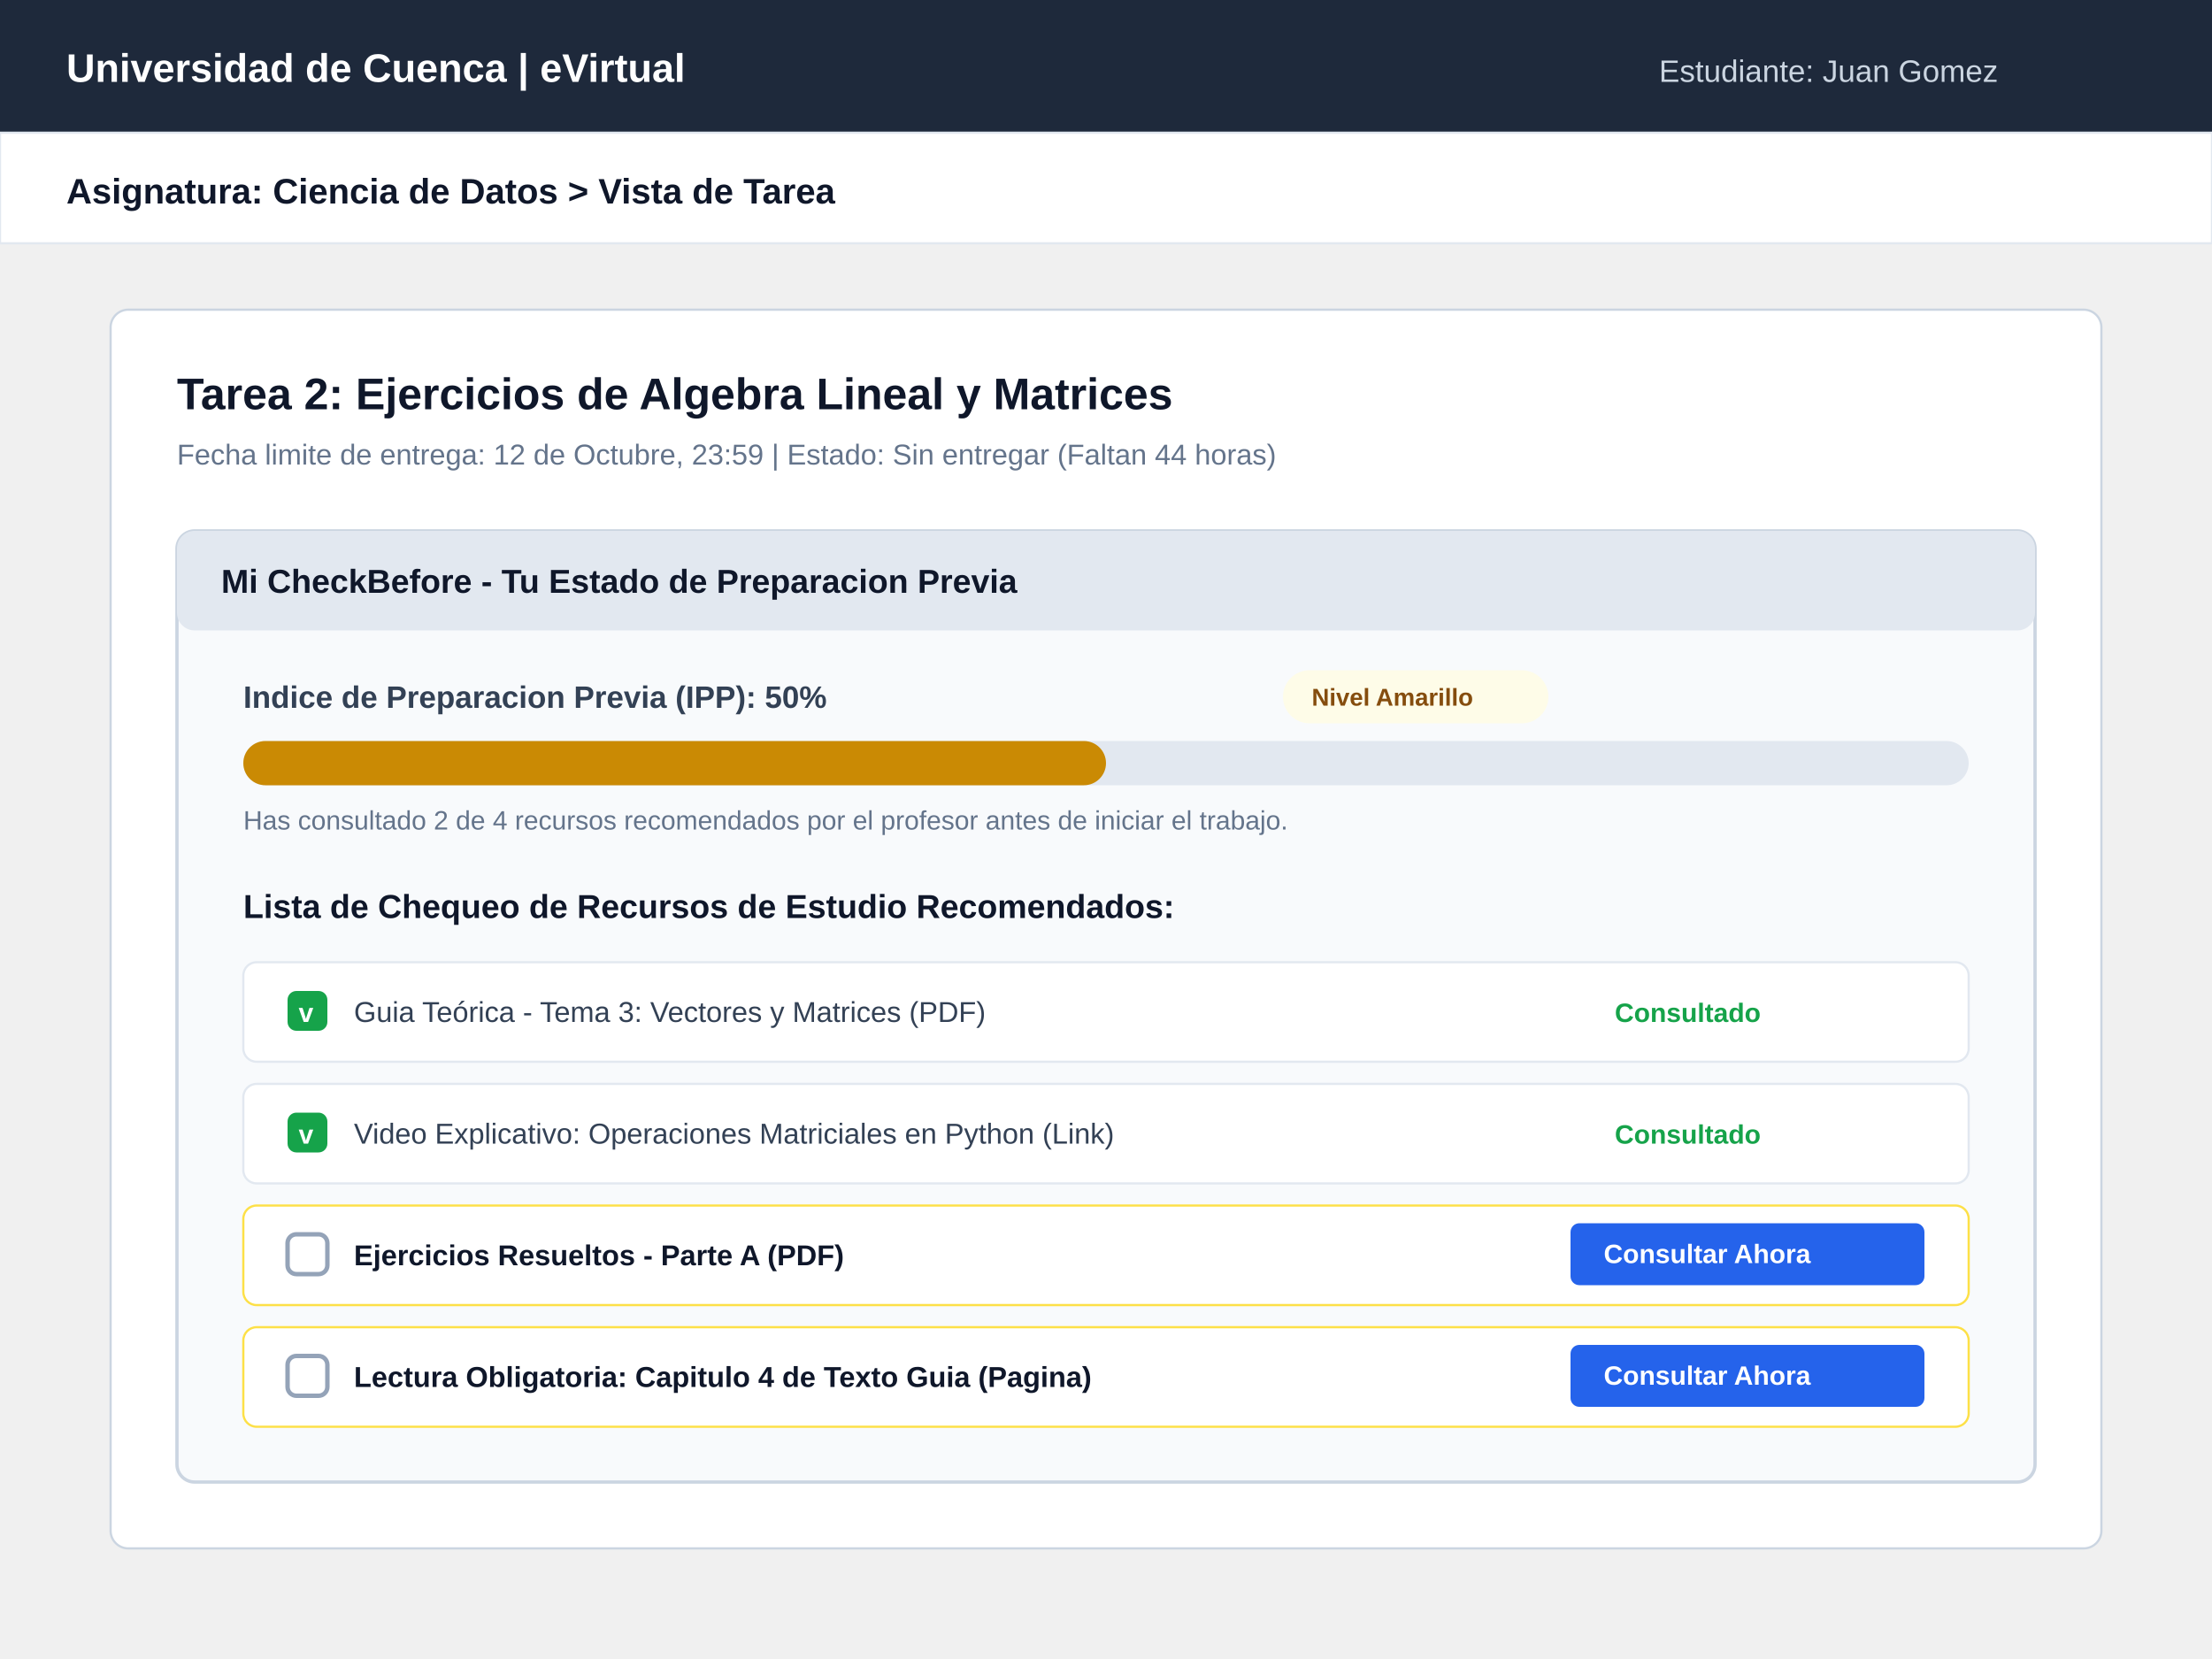
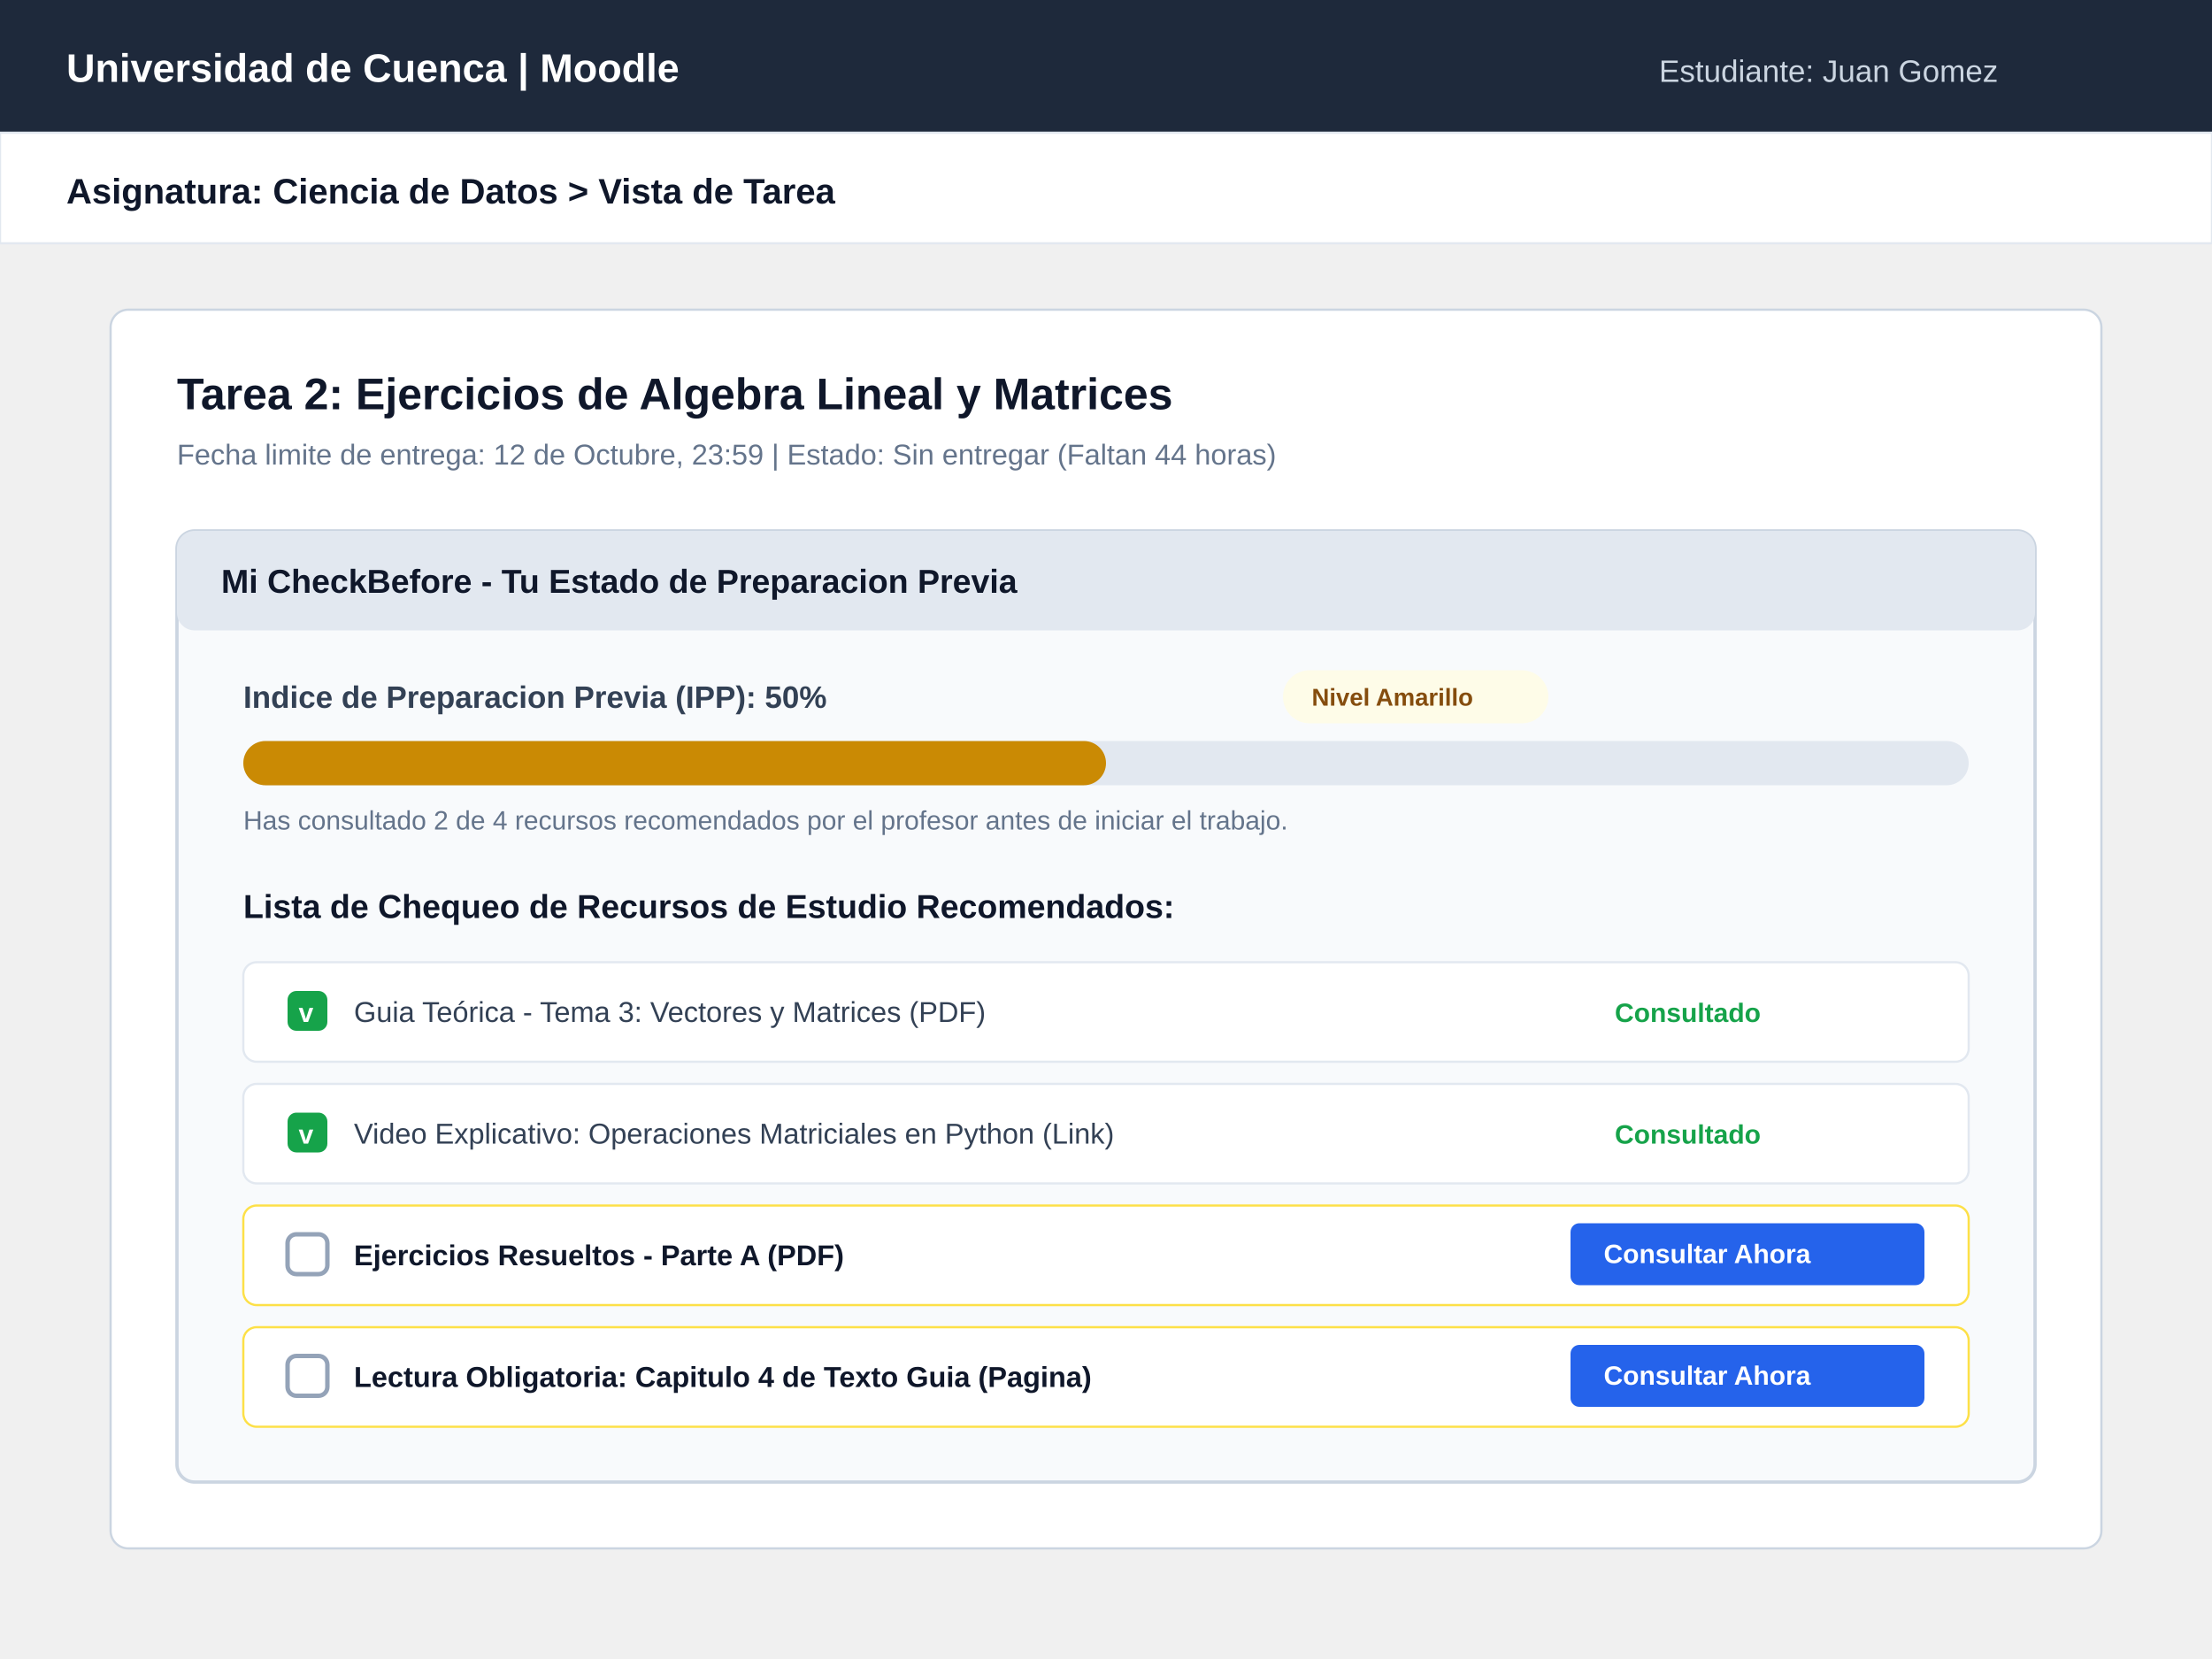
<svg xmlns="http://www.w3.org/2000/svg" viewBox="0 0 1000 750" width="1000" height="750" style="background-color: #f4f6f8; font-family: Arial, sans-serif;">
  <rect x="0" y="0" width="1000" height="60" fill="#1e293b" />
-   <text x="30" y="37" fill="#ffffff" font-size="18" font-weight="bold">Universidad de Cuenca | eVirtual</text>
+   <text x="30" y="37" fill="#ffffff" font-size="18" font-weight="bold">Universidad de Cuenca | Moodle</text>
  <text x="750" y="37" fill="#cbd5e1" font-size="14">Estudiante: Juan Gomez</text>
  <rect x="0" y="60" width="1000" height="50" fill="#ffffff" stroke="#e2e8f0" />
  <text x="30" y="92" fill="#0f172a" font-size="16" font-weight="bold">Asignatura: Ciencia de Datos &gt; Vista de Tarea</text>
  <rect x="50" y="140" width="900" height="560" rx="8" fill="#ffffff" stroke="#cbd5e1" stroke-width="1" />
  <text x="80" y="185" fill="#0f172a" font-size="20" font-weight="bold">Tarea 2: Ejercicios de Algebra Lineal y Matrices</text>
  <text x="80" y="210" fill="#64748b" font-size="13">Fecha limite de entrega: 12 de Octubre, 23:59 | Estado: Sin entregar (Faltan 44 horas)</text>
  <rect x="80" y="240" width="840" height="430" rx="8" fill="#f8fafc" stroke="#cbd5e1" stroke-width="1.5" />
  <rect x="80" y="240" width="840" height="45" rx="8" fill="#e2e8f0" />
  <text x="100" y="268" fill="#0f172a" font-size="15" font-weight="bold">Mi CheckBefore - Tu Estado de Preparacion Previa</text>
  <text x="110" y="320" fill="#334155" font-size="14" font-weight="bold">Indice de Preparacion Previa (IPP): 50%</text>
  <rect x="580" y="303" width="120" height="24" rx="12" fill="#fefce8" />
  <text x="593" y="319" fill="#854d0e" font-size="11" font-weight="bold">Nivel Amarillo</text>
  <rect x="110" y="335" width="780" height="20" rx="10" fill="#e2e8f0" />
  <rect x="110" y="335" width="390" height="20" rx="10" fill="#ca8a04" />
  <text x="110" y="375" fill="#64748b" font-size="12">Has consultado 2 de 4 recursos recomendados por el profesor antes de iniciar el trabajo.</text>
  <text x="110" y="415" fill="#0f172a" font-size="15" font-weight="bold">Lista de Chequeo de Recursos de Estudio Recomendados:</text>
  <rect x="110" y="435" width="780" height="45" rx="6" fill="#ffffff" stroke="#e2e8f0" />
  <rect x="130" y="448" width="18" height="18" rx="4" fill="#16a34a" />
  <text x="135" y="462" fill="#ffffff" font-size="12" font-weight="bold">v</text>
  <text x="160" y="462" fill="#334155" font-size="13">Guia Teórica - Tema 3: Vectores y Matrices (PDF)</text>
  <text x="730" y="462" fill="#16a34a" font-size="12" font-weight="bold">Consultado</text>
  <rect x="110" y="490" width="780" height="45" rx="6" fill="#ffffff" stroke="#e2e8f0" />
  <rect x="130" y="503" width="18" height="18" rx="4" fill="#16a34a" />
  <text x="135" y="517" fill="#ffffff" font-size="12" font-weight="bold">v</text>
  <text x="160" y="517" fill="#334155" font-size="13">Video Explicativo: Operaciones Matriciales en Python (Link)</text>
  <text x="730" y="517" fill="#16a34a" font-size="12" font-weight="bold">Consultado</text>
  <rect x="110" y="545" width="780" height="45" rx="6" fill="#ffffff" stroke="#fde047" />
  <rect x="130" y="558" width="18" height="18" rx="4" fill="#ffffff" stroke="#94a3b8" stroke-width="2" />
  <text x="160" y="572" fill="#0f172a" font-size="13" font-weight="bold">Ejercicios Resueltos - Parte A (PDF)</text>
  <rect x="710" y="553" width="160" height="28" rx="4" fill="#2563eb" />
  <text x="725" y="571" fill="#ffffff" font-size="12" font-weight="bold">Consultar Ahora</text>
  <rect x="110" y="600" width="780" height="45" rx="6" fill="#ffffff" stroke="#fde047" />
  <rect x="130" y="613" width="18" height="18" rx="4" fill="#ffffff" stroke="#94a3b8" stroke-width="2" />
  <text x="160" y="627" fill="#0f172a" font-size="13" font-weight="bold">Lectura Obligatoria: Capitulo 4 de Texto Guia (Pagina)</text>
  <rect x="710" y="608" width="160" height="28" rx="4" fill="#2563eb" />
  <text x="725" y="626" fill="#ffffff" font-size="12" font-weight="bold">Consultar Ahora</text>
</svg>
